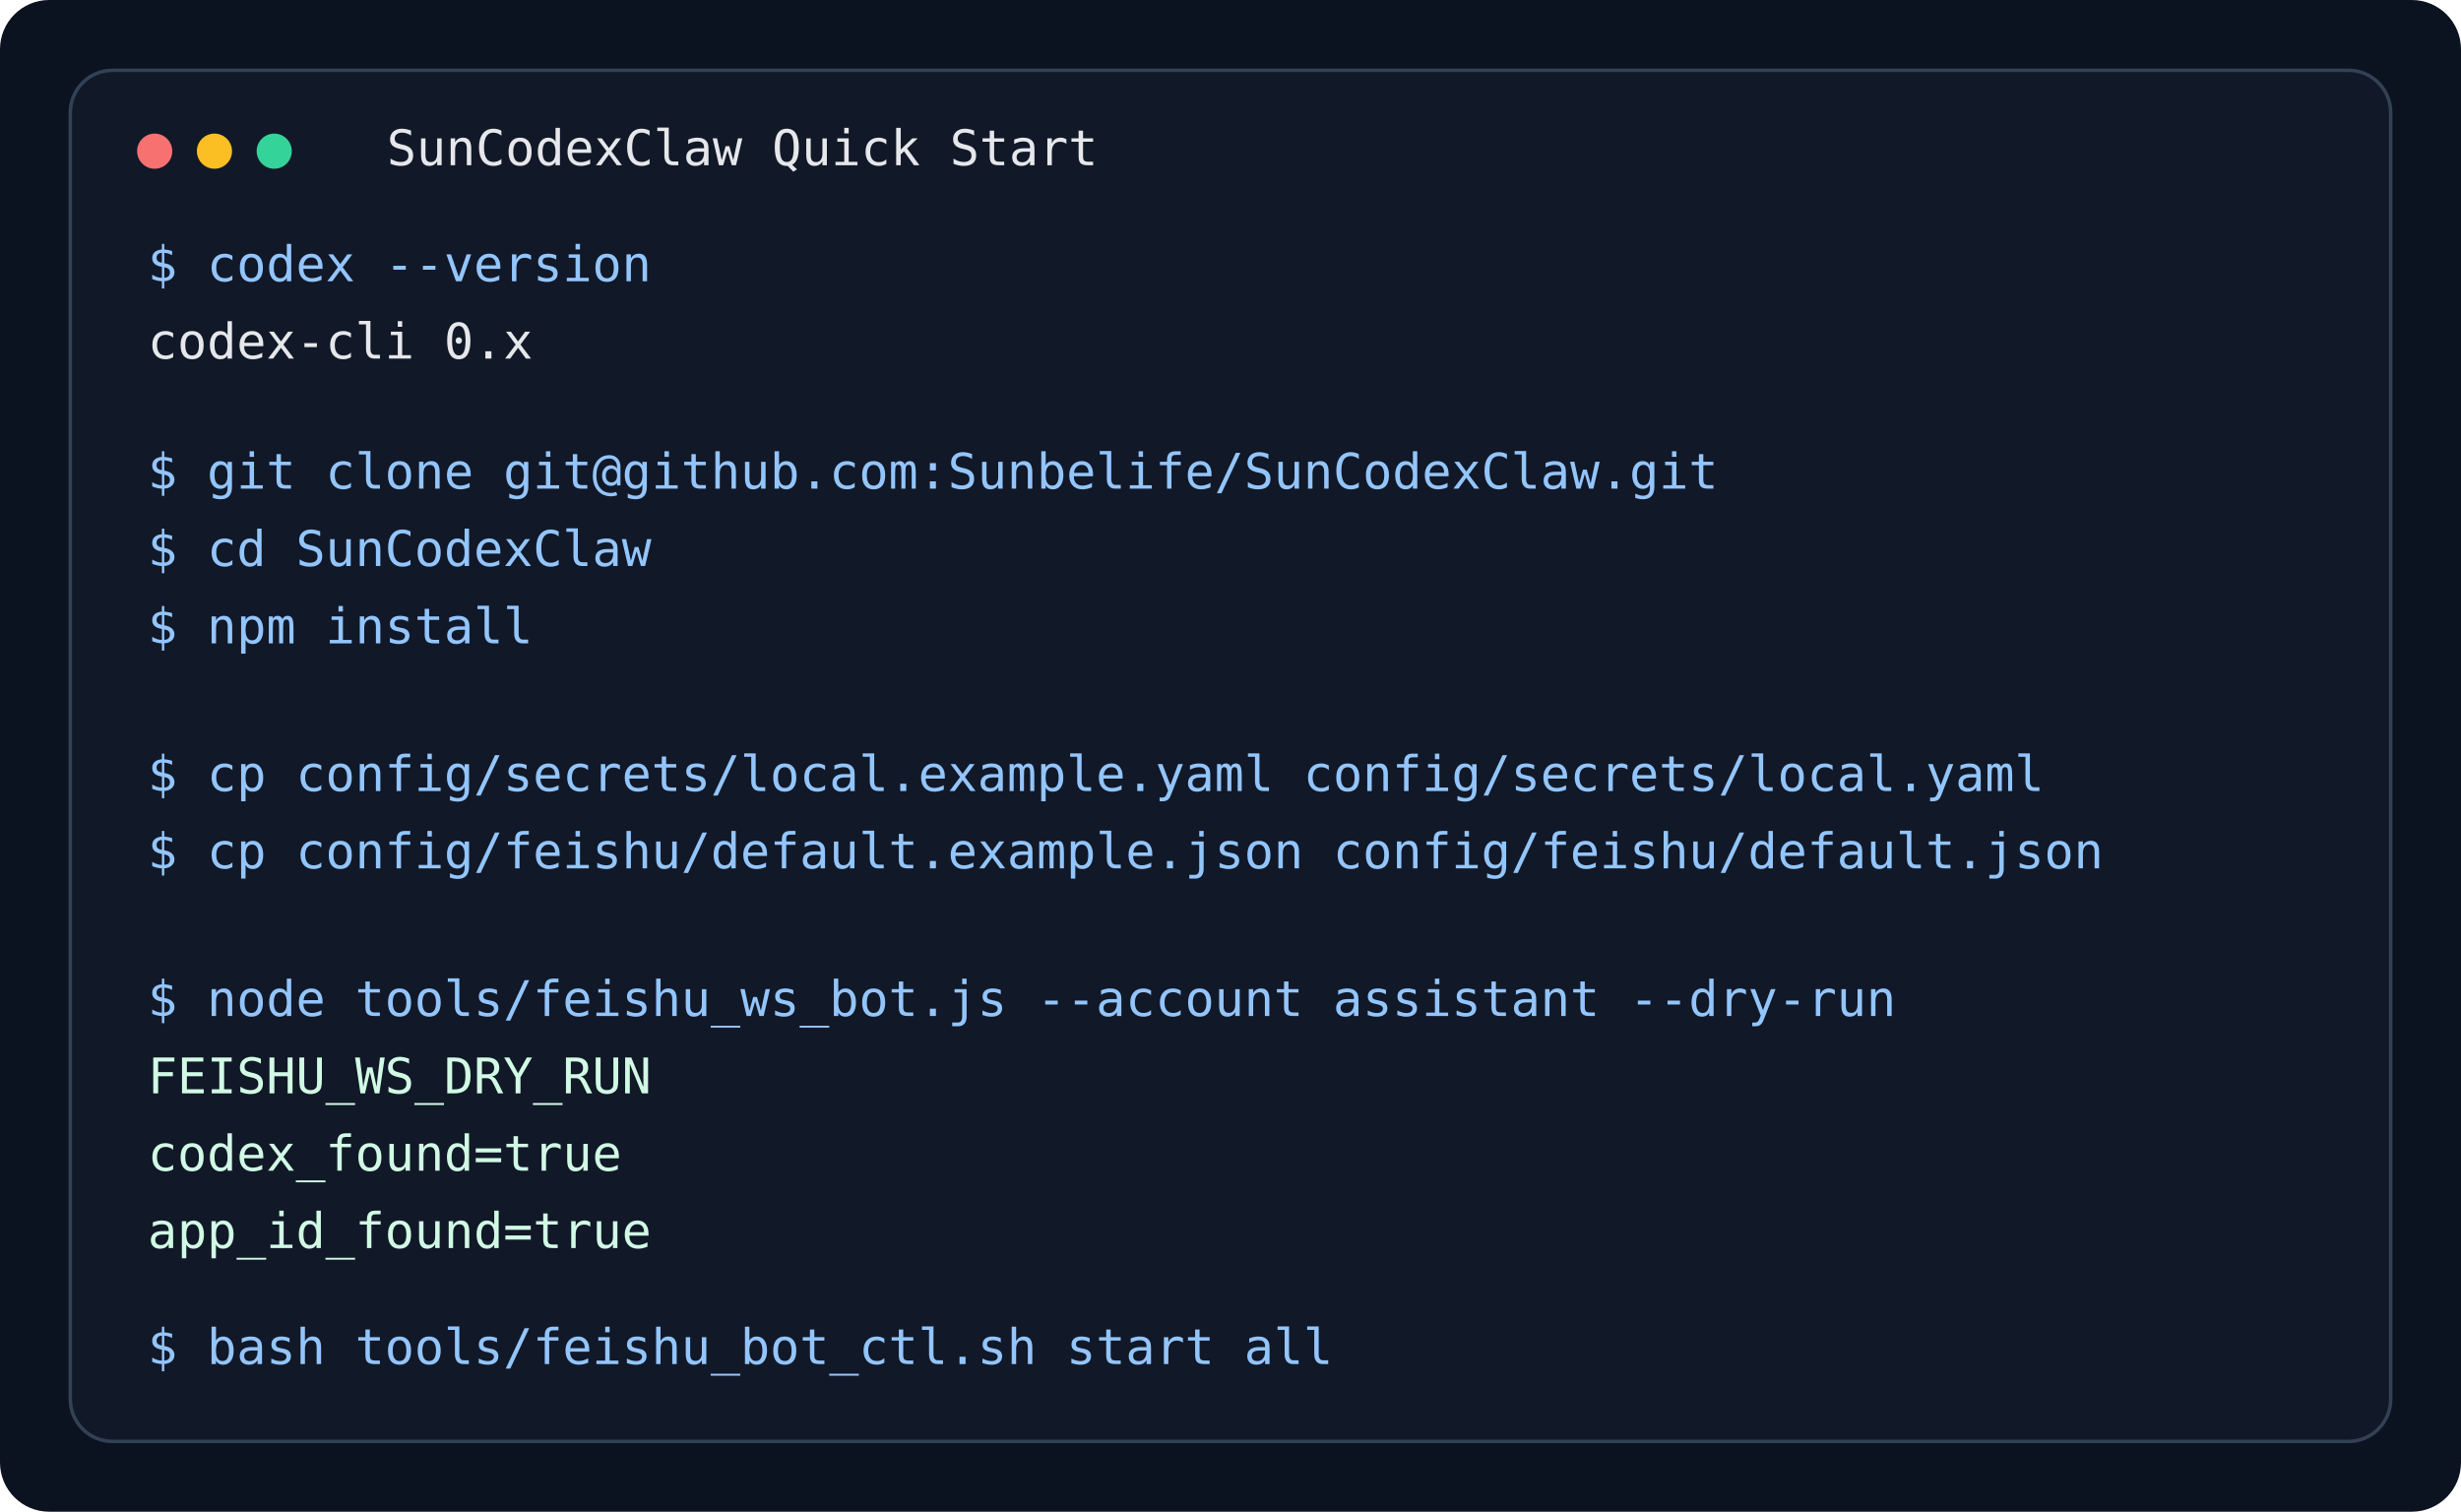
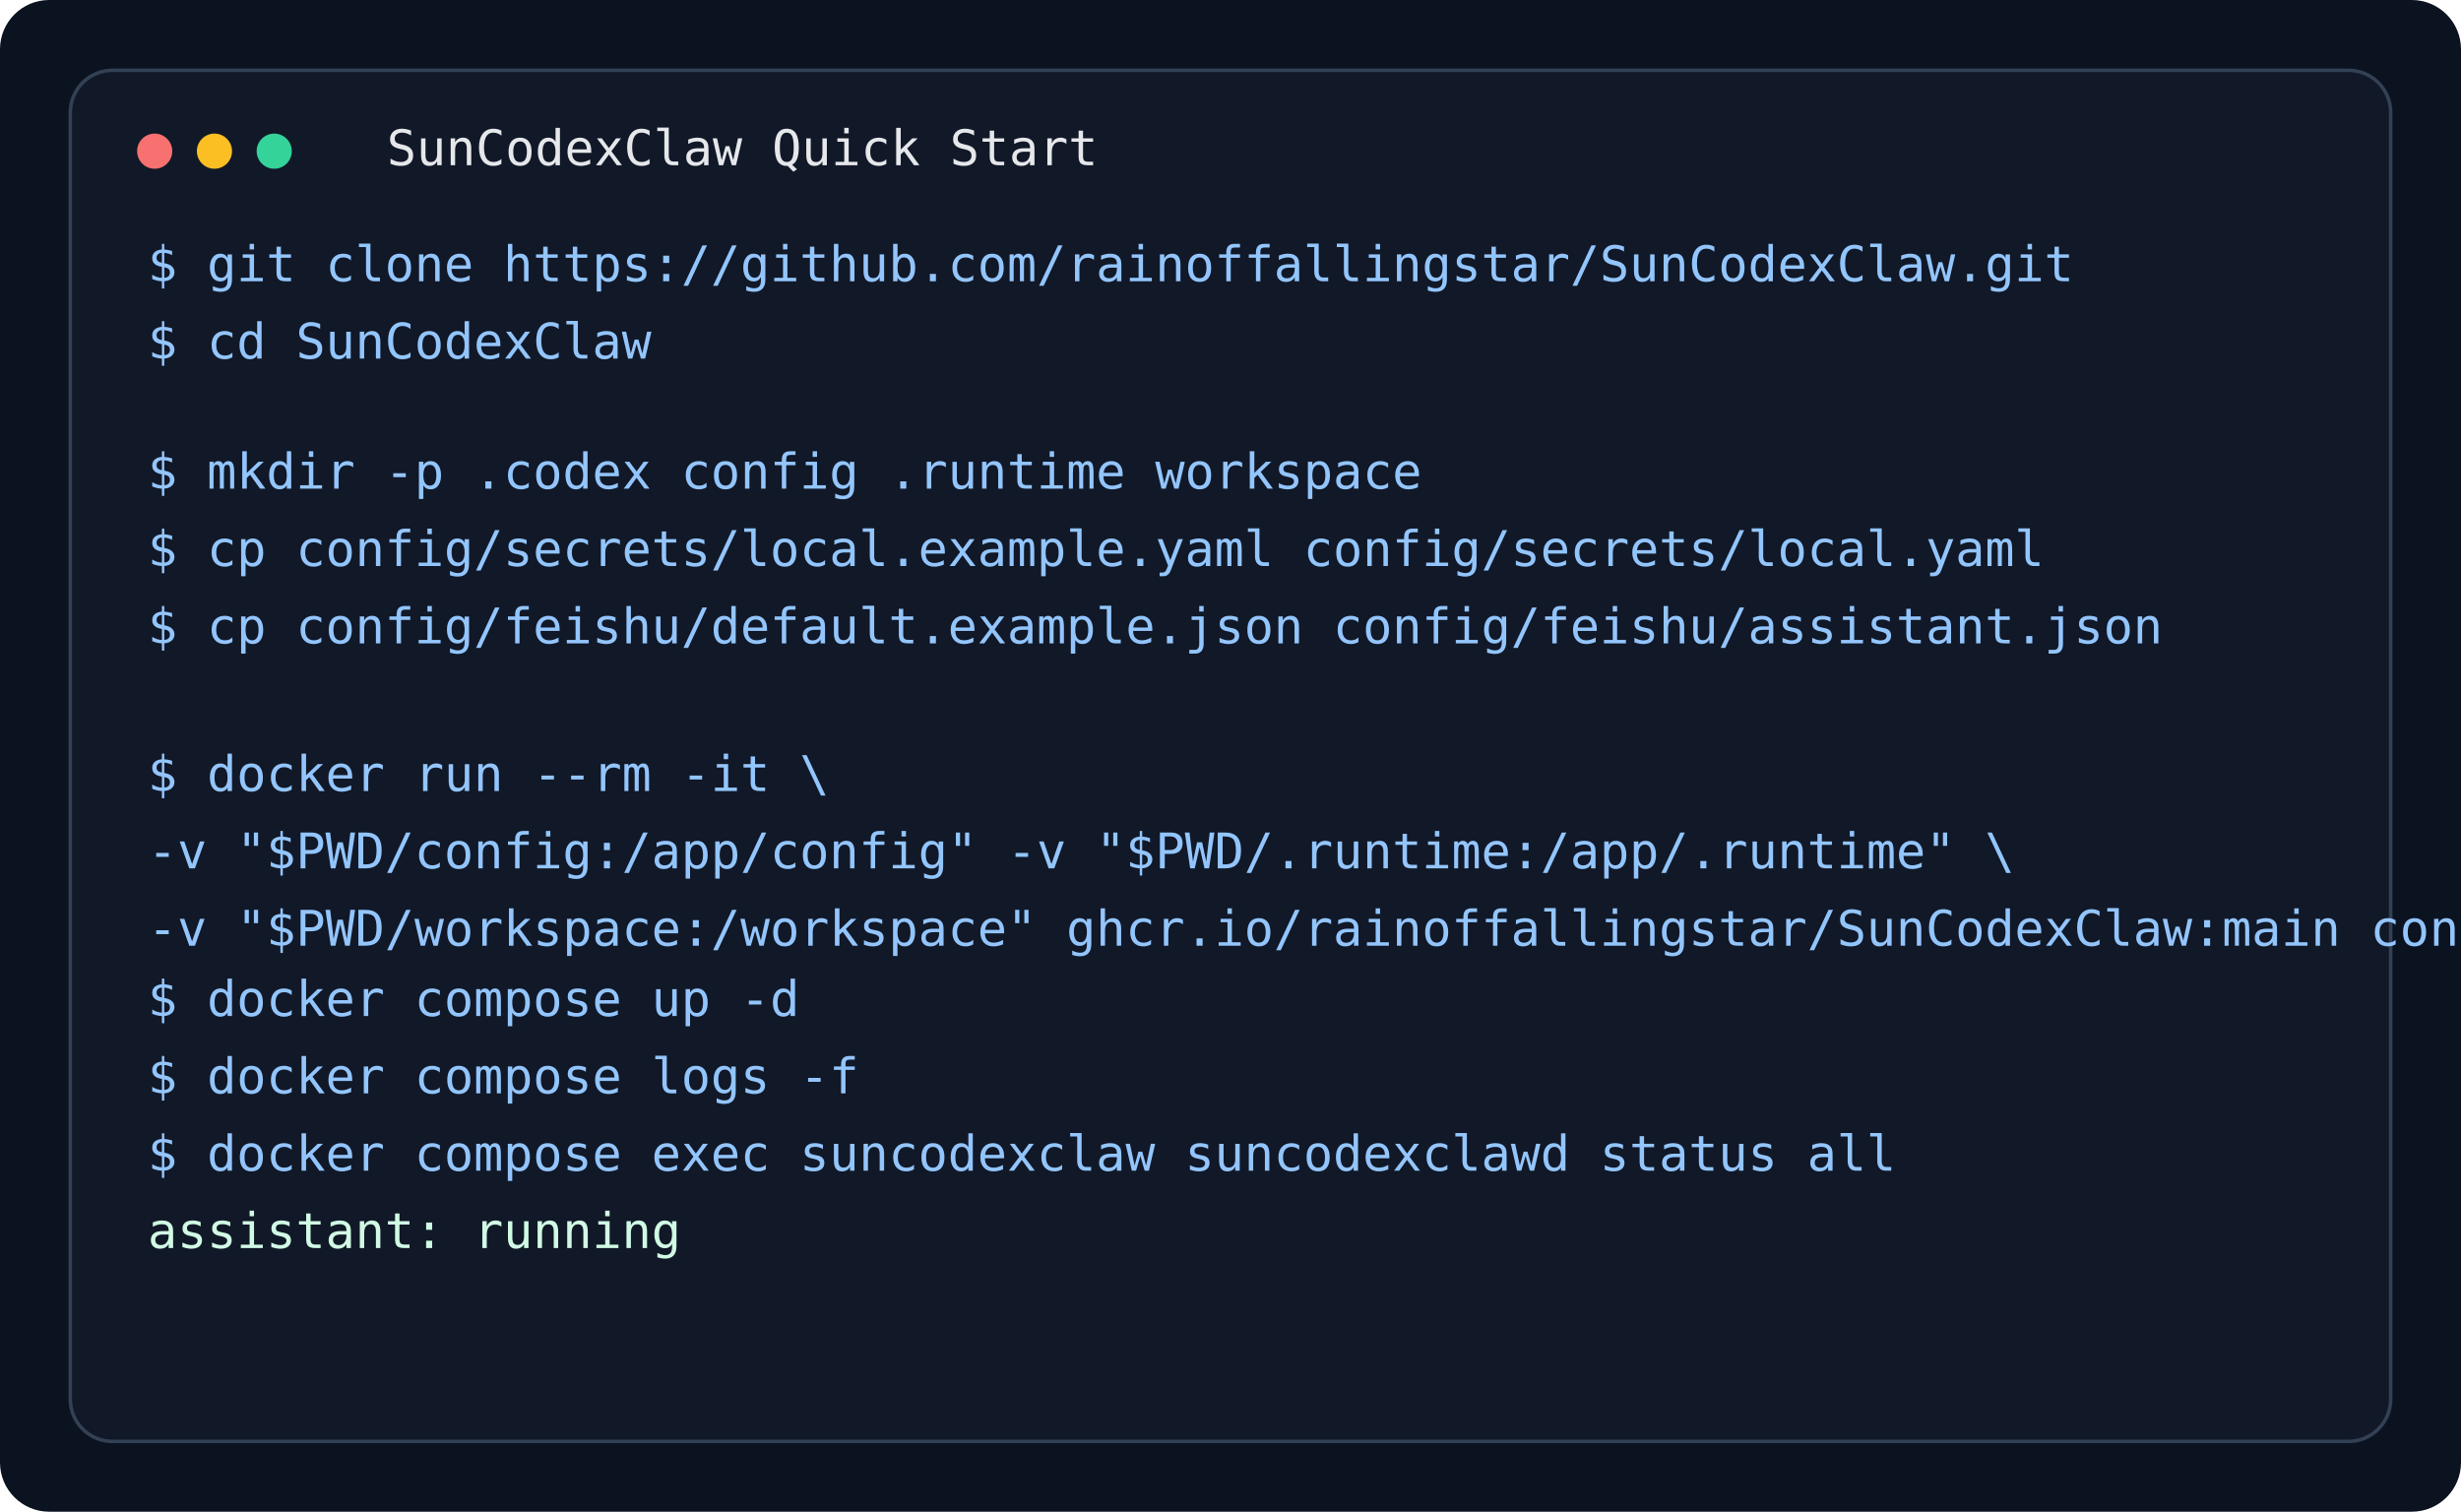
<svg xmlns="http://www.w3.org/2000/svg" width="1400" height="860" viewBox="0 0 1400 860" fill="none">
  <rect width="1400" height="860" rx="28" fill="#0B1220" />
  <rect x="40" y="40" width="1320" height="780" rx="24" fill="#111827" stroke="#334155" stroke-width="2" />
  <circle cx="88" cy="86" r="10" fill="#F87171" />
  <circle cx="122" cy="86" r="10" fill="#FBBF24" />
  <circle cx="156" cy="86" r="10" fill="#34D399" />
  <text x="220" y="94" fill="#E5E7EB" font-family="Menlo, Monaco, monospace" font-size="28">SunCodexClaw Quick Start</text>
-   <text x="84" y="160" fill="#93C5FD" font-family="Menlo, Monaco, monospace" font-size="28">$ codex --version</text>
-   <text x="84" y="204" fill="#E5E7EB" font-family="Menlo, Monaco, monospace" font-size="28">codex-cli 0.x</text>
-   <text x="84" y="278" fill="#93C5FD" font-family="Menlo, Monaco, monospace" font-size="28">$ git clone git@github.com:Sunbelife/SunCodexClaw.git</text>
-   <text x="84" y="322" fill="#93C5FD" font-family="Menlo, Monaco, monospace" font-size="28">$ cd SunCodexClaw</text>
-   <text x="84" y="366" fill="#93C5FD" font-family="Menlo, Monaco, monospace" font-size="28">$ npm install</text>
-   <text x="84" y="450" fill="#93C5FD" font-family="Menlo, Monaco, monospace" font-size="28">$ cp config/secrets/local.example.yaml config/secrets/local.yaml</text>
-   <text x="84" y="494" fill="#93C5FD" font-family="Menlo, Monaco, monospace" font-size="28">$ cp config/feishu/default.example.json config/feishu/default.json</text>
-   <text x="84" y="578" fill="#93C5FD" font-family="Menlo, Monaco, monospace" font-size="28">$ node tools/feishu_ws_bot.js --account assistant --dry-run</text>
-   <text x="84" y="622" fill="#D1FAE5" font-family="Menlo, Monaco, monospace" font-size="28">FEISHU_WS_DRY_RUN</text>
-   <text x="84" y="666" fill="#D1FAE5" font-family="Menlo, Monaco, monospace" font-size="28">codex_found=true</text>
-   <text x="84" y="710" fill="#D1FAE5" font-family="Menlo, Monaco, monospace" font-size="28">app_id_found=true</text>
-   <text x="84" y="776" fill="#93C5FD" font-family="Menlo, Monaco, monospace" font-size="28">$ bash tools/feishu_bot_ctl.sh start all</text>
+   <text x="84" y="160" fill="#93C5FD" font-family="Menlo, Monaco, monospace" font-size="28">$ git clone https://github.com/rainoffallingstar/SunCodexClaw.git</text>
+   <text x="84" y="204" fill="#93C5FD" font-family="Menlo, Monaco, monospace" font-size="28">$ cd SunCodexClaw</text>
+   <text x="84" y="278" fill="#93C5FD" font-family="Menlo, Monaco, monospace" font-size="28">$ mkdir -p .codex config .runtime workspace</text>
+   <text x="84" y="322" fill="#93C5FD" font-family="Menlo, Monaco, monospace" font-size="28">$ cp config/secrets/local.example.yaml config/secrets/local.yaml</text>
+   <text x="84" y="366" fill="#93C5FD" font-family="Menlo, Monaco, monospace" font-size="28">$ cp config/feishu/default.example.json config/feishu/assistant.json</text>
+   <text x="84" y="450" fill="#93C5FD" font-family="Menlo, Monaco, monospace" font-size="28">$ docker run --rm -it \</text>
+   <text x="84" y="494" fill="#93C5FD" font-family="Menlo, Monaco, monospace" font-size="28">  -v "$PWD/config:/app/config" -v "$PWD/.runtime:/app/.runtime" \</text>
+   <text x="84" y="538" fill="#93C5FD" font-family="Menlo, Monaco, monospace" font-size="28">  -v "$PWD/workspace:/workspace" ghcr.io/rainoffallingstar/SunCodexClaw:main configure</text>
+   <text x="84" y="578" fill="#93C5FD" font-family="Menlo, Monaco, monospace" font-size="28">$ docker compose up -d</text>
+   <text x="84" y="622" fill="#93C5FD" font-family="Menlo, Monaco, monospace" font-size="28">$ docker compose logs -f</text>
+   <text x="84" y="666" fill="#93C5FD" font-family="Menlo, Monaco, monospace" font-size="28">$ docker compose exec suncodexclaw suncodexclawd status all</text>
+   <text x="84" y="710" fill="#D1FAE5" font-family="Menlo, Monaco, monospace" font-size="28">assistant: running</text>
</svg>
